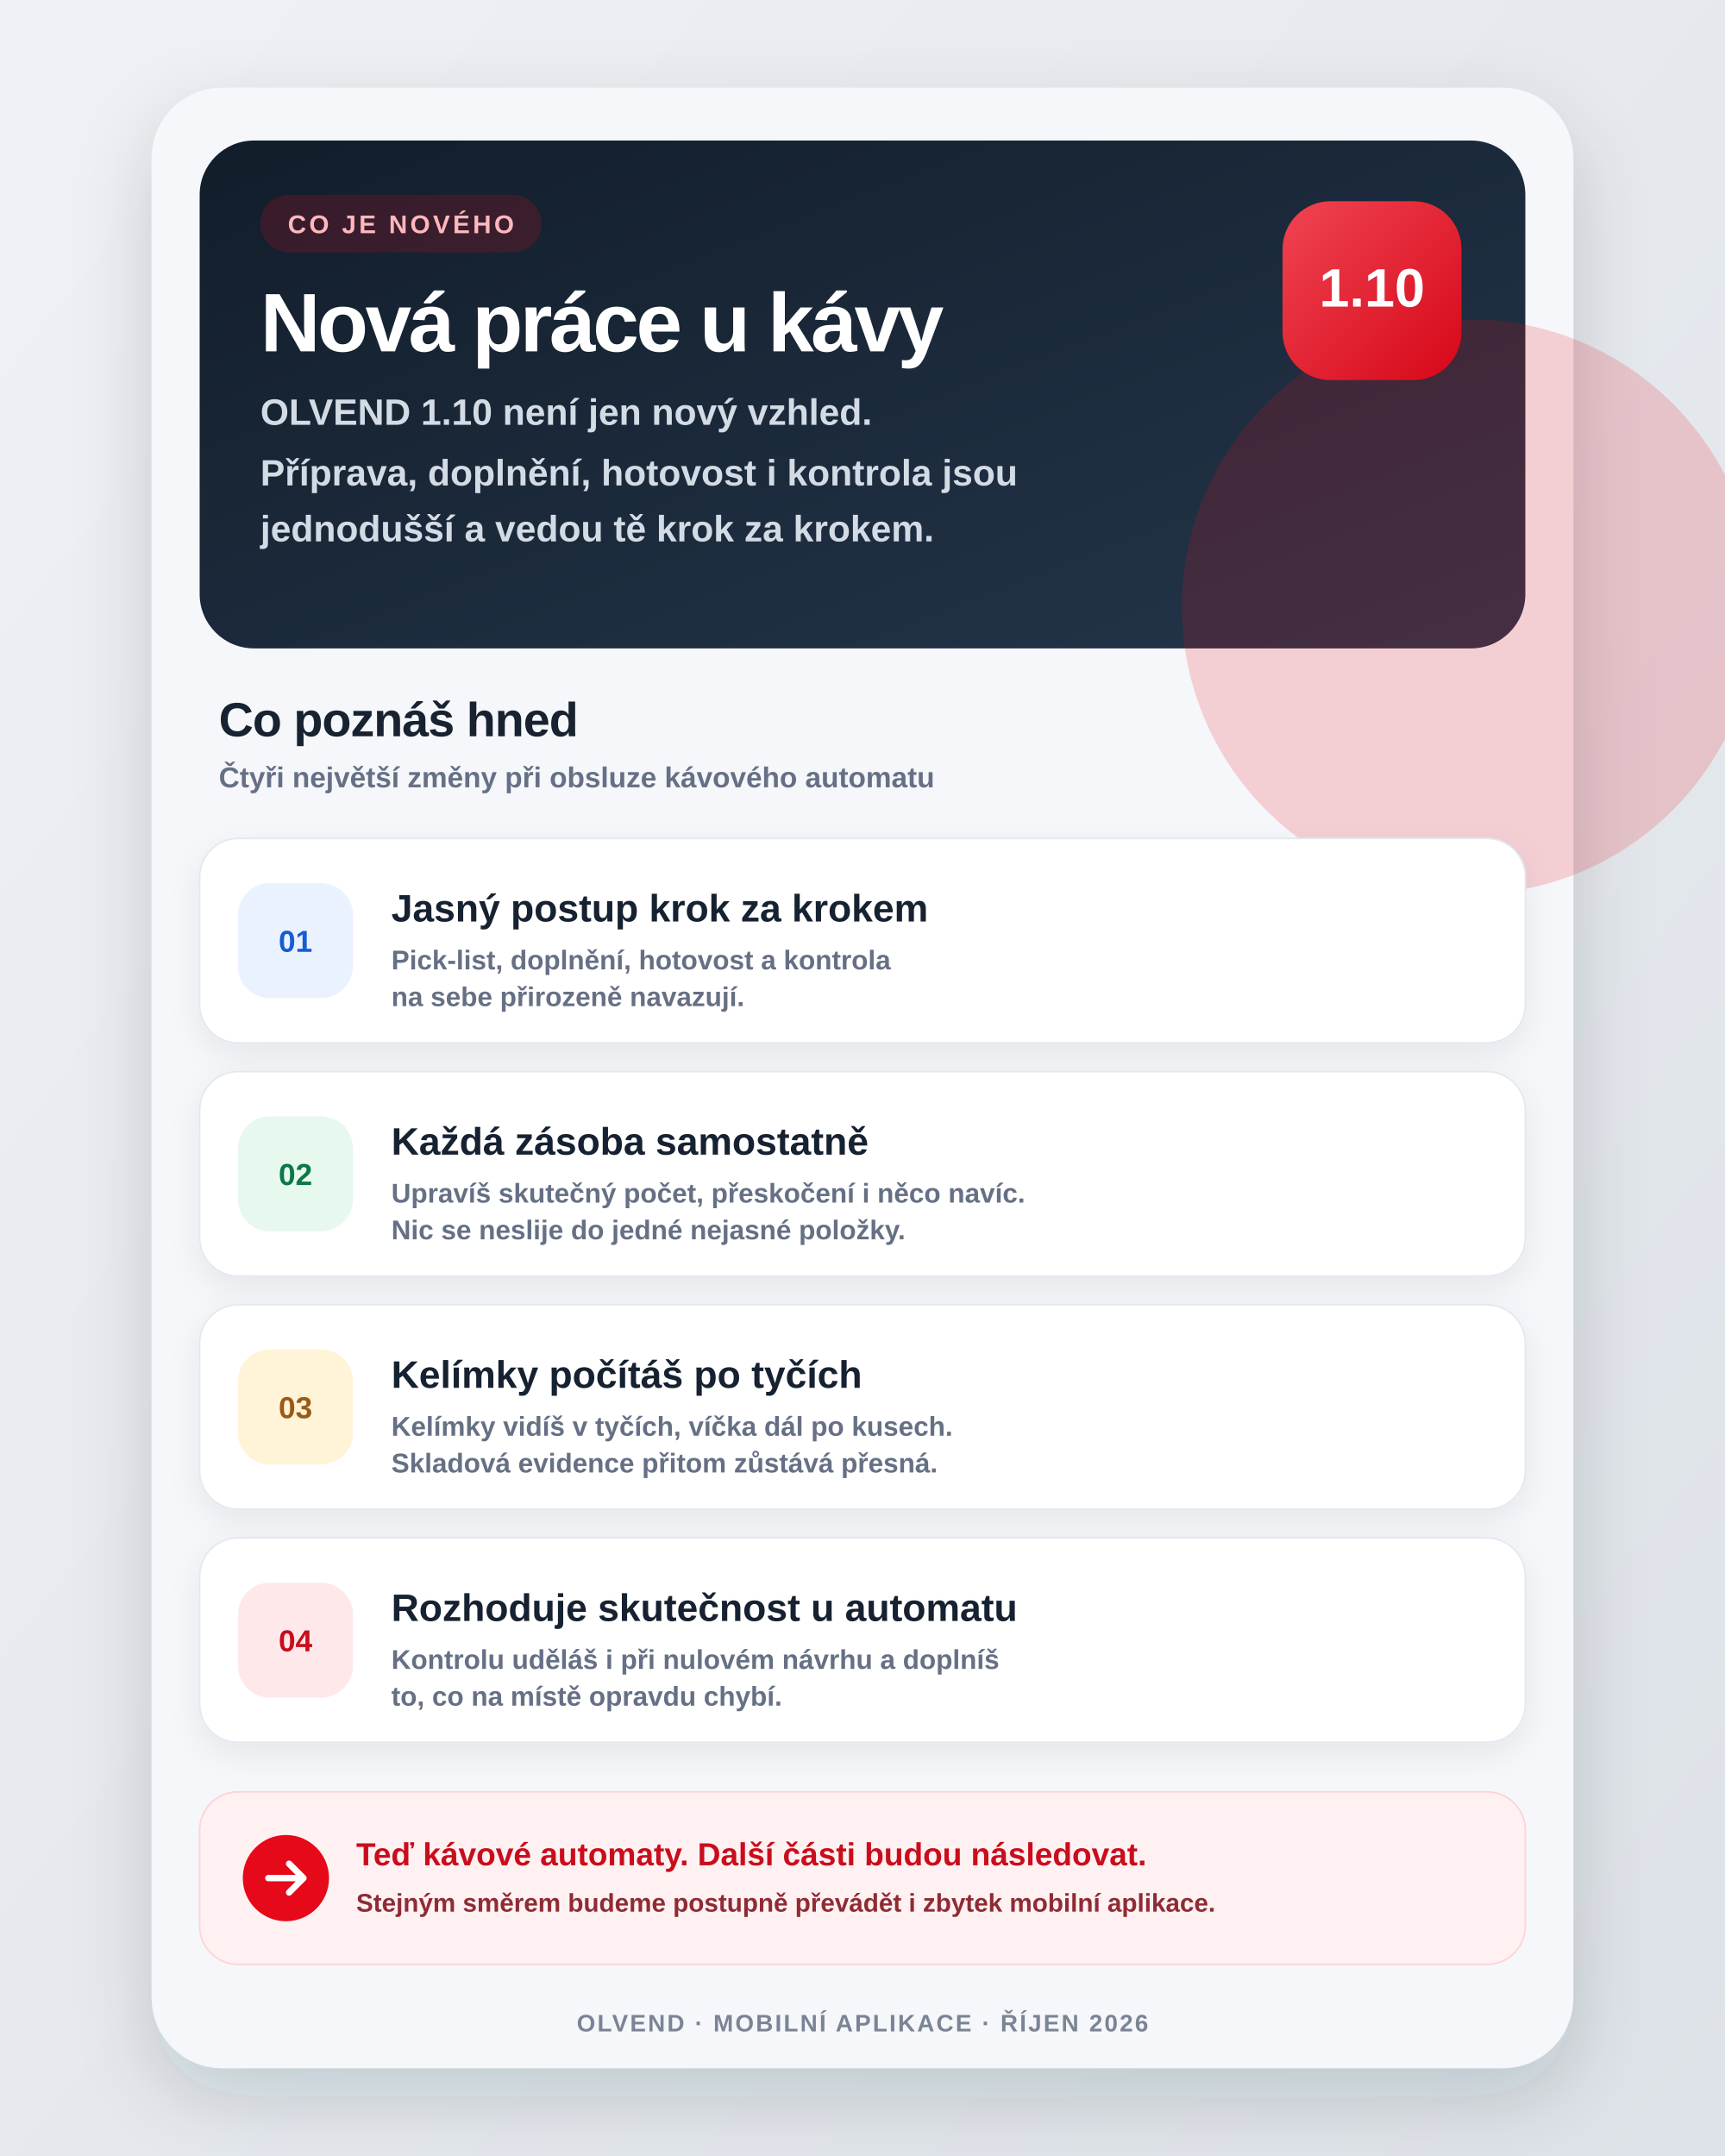
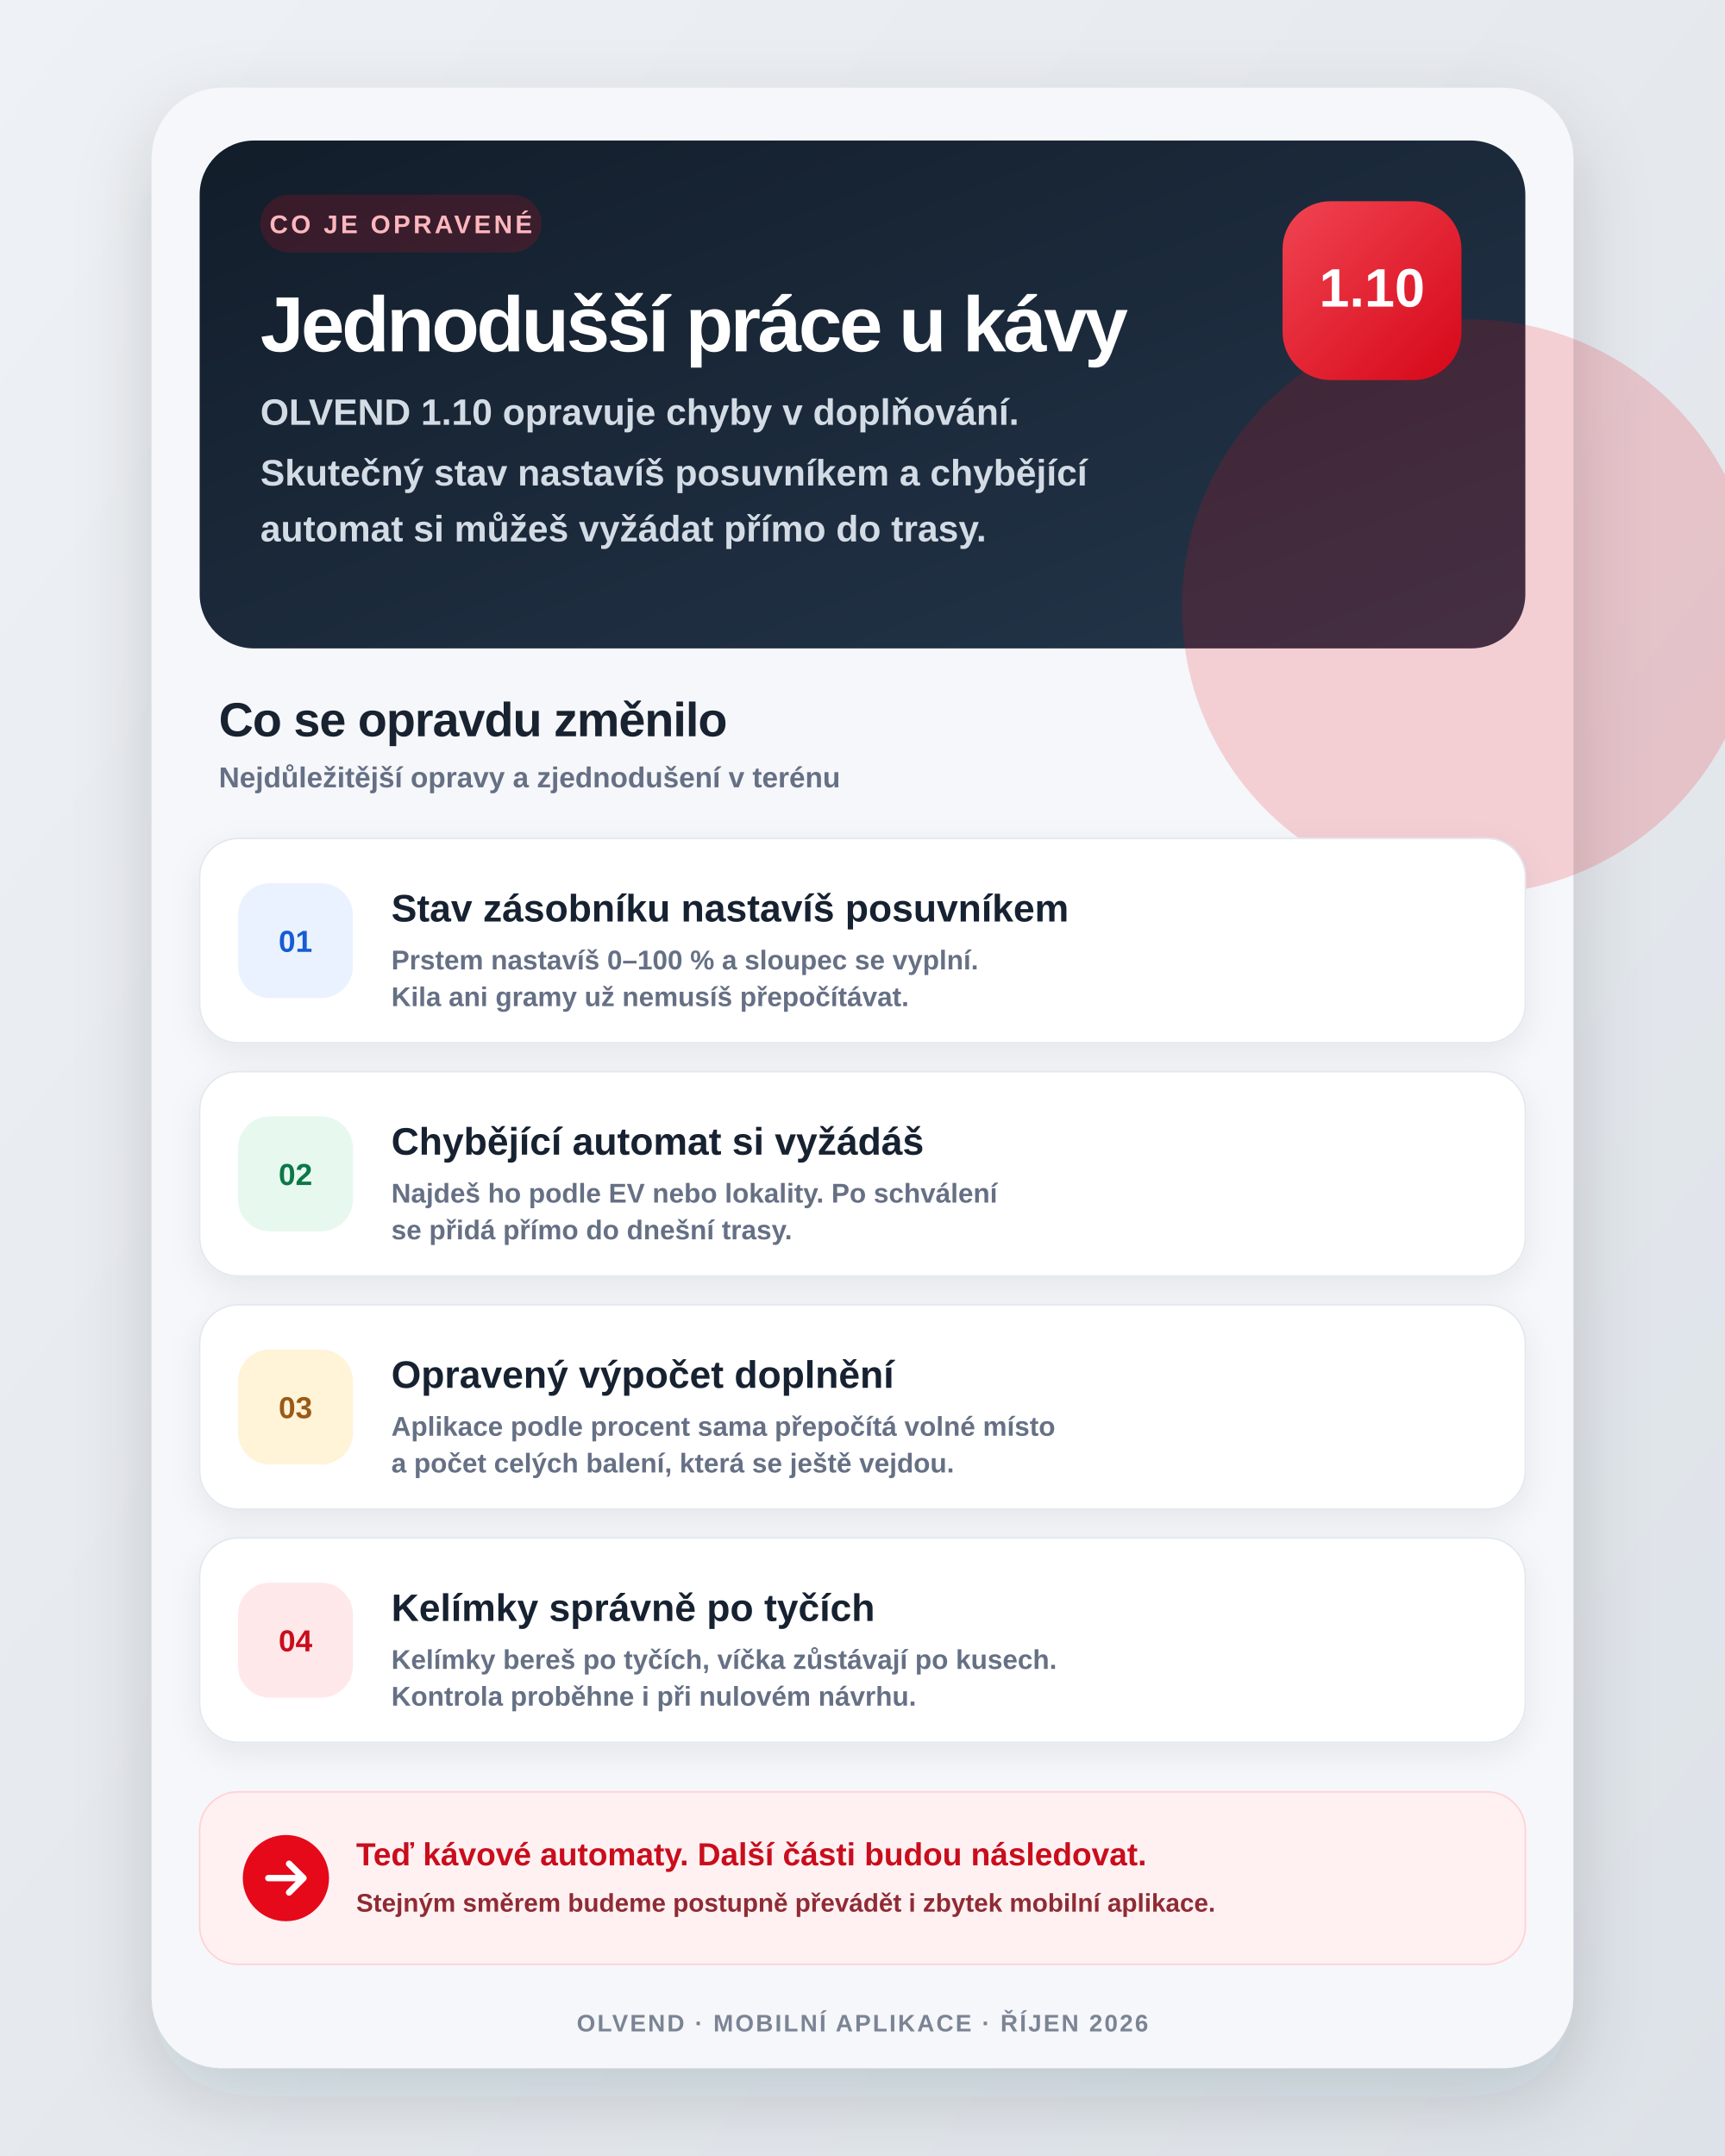
<svg xmlns="http://www.w3.org/2000/svg" width="1080" height="1350" viewBox="0 0 1080 1350" role="img" aria-labelledby="title desc">
  <defs>
    <linearGradient id="page" x1="0" y1="0" x2="1" y2="1">
      <stop offset="0" stop-color="#eef1f5" />
      <stop offset="1" stop-color="#dde2e8" />
    </linearGradient>
    <linearGradient id="head" x1="0" y1="0" x2="1" y2="1">
      <stop offset="0" stop-color="#121d2a" />
      <stop offset="1" stop-color="#24364b" />
    </linearGradient>
    <linearGradient id="red" x1="0" y1="0" x2="1" y2="1">
      <stop offset="0" stop-color="#f04452" />
      <stop offset="1" stop-color="#d60718" />
    </linearGradient>
    <filter id="shadow" x="-20%" y="-20%" width="140%" height="160%">
      <feDropShadow dx="0" dy="18" stdDeviation="24" flood-color="#182230" flood-opacity=".16" />
    </filter>
    <filter id="cardShadow" x="-10%" y="-20%" width="120%" height="150%">
      <feDropShadow dx="0" dy="7" stdDeviation="10" flood-color="#101828" flood-opacity=".07" />
    </filter>
  </defs>
  <rect width="1080" height="1350" fill="url(#page)" />
  <rect x="95" y="55" width="890" height="1240" rx="44" fill="#f5f7fa" filter="url(#shadow)" />
  <g transform="translate(125 88)">
    <rect width="830" height="318" rx="34" fill="url(#head)" />
    <circle cx="795" cy="292" r="180" fill="#e5091a" opacity=".17" />
    <rect x="38" y="34" width="176" height="36" rx="18" fill="#e5091a" opacity=".18" />
-     <text x="126" y="58" text-anchor="middle" fill="#ffb7bd" font-family="Arial, Helvetica, sans-serif" font-size="16" font-weight="900" letter-spacing="1.8">CO JE NOVÉHO</text>
-     <text x="38" y="132" fill="#ffffff" font-family="Arial, Helvetica, sans-serif" font-size="52" font-weight="900" letter-spacing="-1.8">Nová práce u kávy</text>
-     <text x="38" y="178" fill="#d3dbe5" font-family="Arial, Helvetica, sans-serif" font-size="23" font-weight="700">OLVEND 1.10 není jen nový vzhled.</text>
-     <text x="38" y="216" fill="#d3dbe5" font-family="Arial, Helvetica, sans-serif" font-size="23" font-weight="600">Příprava, doplnění, hotovost i kontrola jsou</text>
-     <text x="38" y="251" fill="#d3dbe5" font-family="Arial, Helvetica, sans-serif" font-size="23" font-weight="600">jednodušší a vedou tě krok za krokem.</text>
+     <text x="126" y="58" text-anchor="middle" fill="#ffb7bd" font-family="Arial, Helvetica, sans-serif" font-size="16" font-weight="900" letter-spacing="1.8">CO JE OPRAVENÉ</text>
+     <text x="38" y="132" fill="#ffffff" font-family="Arial, Helvetica, sans-serif" font-size="49" font-weight="900" letter-spacing="-1.8">Jednodušší práce u kávy</text>
+     <text x="38" y="178" fill="#d3dbe5" font-family="Arial, Helvetica, sans-serif" font-size="23" font-weight="700">OLVEND 1.10 opravuje chyby v doplňování.</text>
+     <text x="38" y="216" fill="#d3dbe5" font-family="Arial, Helvetica, sans-serif" font-size="23" font-weight="600">Skutečný stav nastavíš posuvníkem a chybějící</text>
+     <text x="38" y="251" fill="#d3dbe5" font-family="Arial, Helvetica, sans-serif" font-size="23" font-weight="600">automat si můžeš vyžádat přímo do trasy.</text>
    <rect x="678" y="38" width="112" height="112" rx="30" fill="url(#red)" />
    <text x="734" y="104" text-anchor="middle" fill="#ffffff" font-family="Arial, Helvetica, sans-serif" font-size="34" font-weight="900">1.10</text>
  </g>
-   <text x="137" y="461" fill="#182230" font-family="Arial, Helvetica, sans-serif" font-size="30" font-weight="900" letter-spacing="-.5">Co poznáš hned</text>
-   <text x="137" y="493" fill="#667085" font-family="Arial, Helvetica, sans-serif" font-size="18" font-weight="700">Čtyři největší změny při obsluze kávového automatu</text>
+   <text x="137" y="461" fill="#182230" font-family="Arial, Helvetica, sans-serif" font-size="30" font-weight="900" letter-spacing="-.5">Co se opravdu změnilo</text>
+   <text x="137" y="493" fill="#667085" font-family="Arial, Helvetica, sans-serif" font-size="18" font-weight="700">Nejdůležitější opravy a zjednodušení v terénu</text>
  <g transform="translate(125 525)" font-family="Arial, Helvetica, sans-serif">
    <g filter="url(#cardShadow)">
      <rect width="830" height="128" rx="24" fill="#ffffff" stroke="#e3e8ef" />
      <rect x="24" y="28" width="72" height="72" rx="20" fill="#eaf2ff" />
      <text x="60" y="71" text-anchor="middle" fill="#175cd3" font-size="19" font-weight="900">01</text>
-       <text x="120" y="52" fill="#182230" font-size="24" font-weight="900">Jasný postup krok za krokem</text>
-       <text x="120" y="82" fill="#667085" font-size="17" font-weight="650">Pick-list, doplnění, hotovost a kontrola</text>
-       <text x="120" y="105" fill="#667085" font-size="17" font-weight="650">na sebe přirozeně navazují.</text>
+       <text x="120" y="52" fill="#182230" font-size="24" font-weight="900">Stav zásobníku nastavíš posuvníkem</text>
+       <text x="120" y="82" fill="#667085" font-size="17" font-weight="650">Prstem nastavíš 0–100 % a sloupec se vyplní.</text>
+       <text x="120" y="105" fill="#667085" font-size="17" font-weight="650">Kila ani gramy už nemusíš přepočítávat.</text>
    </g>
    <g transform="translate(0 146)" filter="url(#cardShadow)">
      <rect width="830" height="128" rx="24" fill="#ffffff" stroke="#e3e8ef" />
      <rect x="24" y="28" width="72" height="72" rx="20" fill="#e7f8ef" />
      <text x="60" y="71" text-anchor="middle" fill="#087747" font-size="19" font-weight="900">02</text>
-       <text x="120" y="52" fill="#182230" font-size="24" font-weight="900">Každá zásoba samostatně</text>
-       <text x="120" y="82" fill="#667085" font-size="17" font-weight="650">Upravíš skutečný počet, přeskočení i něco navíc.</text>
-       <text x="120" y="105" fill="#667085" font-size="17" font-weight="650">Nic se neslije do jedné nejasné položky.</text>
+       <text x="120" y="52" fill="#182230" font-size="24" font-weight="900">Chybějící automat si vyžádáš</text>
+       <text x="120" y="82" fill="#667085" font-size="17" font-weight="650">Najdeš ho podle EV nebo lokality. Po schválení</text>
+       <text x="120" y="105" fill="#667085" font-size="17" font-weight="650">se přidá přímo do dnešní trasy.</text>
    </g>
    <g transform="translate(0 292)" filter="url(#cardShadow)">
      <rect width="830" height="128" rx="24" fill="#ffffff" stroke="#e3e8ef" />
      <rect x="24" y="28" width="72" height="72" rx="20" fill="#fff3d8" />
      <text x="60" y="71" text-anchor="middle" fill="#9a5a17" font-size="19" font-weight="900">03</text>
-       <text x="120" y="52" fill="#182230" font-size="24" font-weight="900">Kelímky počítáš po tyčích</text>
-       <text x="120" y="82" fill="#667085" font-size="17" font-weight="650">Kelímky vidíš v tyčích, víčka dál po kusech.</text>
-       <text x="120" y="105" fill="#667085" font-size="17" font-weight="650">Skladová evidence přitom zůstává přesná.</text>
+       <text x="120" y="52" fill="#182230" font-size="24" font-weight="900">Opravený výpočet doplnění</text>
+       <text x="120" y="82" fill="#667085" font-size="17" font-weight="650">Aplikace podle procent sama přepočítá volné místo</text>
+       <text x="120" y="105" fill="#667085" font-size="17" font-weight="650">a počet celých balení, která se ještě vejdou.</text>
    </g>
    <g transform="translate(0 438)" filter="url(#cardShadow)">
      <rect width="830" height="128" rx="24" fill="#ffffff" stroke="#e3e8ef" />
      <rect x="24" y="28" width="72" height="72" rx="20" fill="#ffe8ea" />
      <text x="60" y="71" text-anchor="middle" fill="#c90d1c" font-size="19" font-weight="900">04</text>
-       <text x="120" y="52" fill="#182230" font-size="24" font-weight="900">Rozhoduje skutečnost u automatu</text>
-       <text x="120" y="82" fill="#667085" font-size="17" font-weight="650">Kontrolu uděláš i při nulovém návrhu a doplníš</text>
-       <text x="120" y="105" fill="#667085" font-size="17" font-weight="650">to, co na místě opravdu chybí.</text>
+       <text x="120" y="52" fill="#182230" font-size="24" font-weight="900">Kelímky správně po tyčích</text>
+       <text x="120" y="82" fill="#667085" font-size="17" font-weight="650">Kelímky bereš po tyčích, víčka zůstávají po kusech.</text>
+       <text x="120" y="105" fill="#667085" font-size="17" font-weight="650">Kontrola proběhne i při nulovém návrhu.</text>
    </g>
  </g>
  <g transform="translate(125 1122)">
    <rect width="830" height="108" rx="24" fill="#fff1f2" stroke="#ffd2d6" />
    <circle cx="54" cy="54" r="27" fill="#e5091a" />
    <path d="M43 54h21m-8-9 9 9-9 9" fill="none" stroke="#fff" stroke-width="4" stroke-linecap="round" stroke-linejoin="round" />
    <text x="98" y="46" fill="#c90d1c" font-family="Arial, Helvetica, sans-serif" font-size="20" font-weight="900">Teď kávové automaty. Další části budou následovat.</text>
    <text x="98" y="75" fill="#8f2b34" font-family="Arial, Helvetica, sans-serif" font-size="16" font-weight="700">Stejným směrem budeme postupně převádět i zbytek mobilní aplikace.</text>
  </g>
  <text x="540" y="1272" text-anchor="middle" fill="#7b8494" font-family="Arial, Helvetica, sans-serif" font-size="15" font-weight="700" letter-spacing="1.2">OLVEND · MOBILNÍ APLIKACE · ŘÍJEN 2026</text>
</svg>
